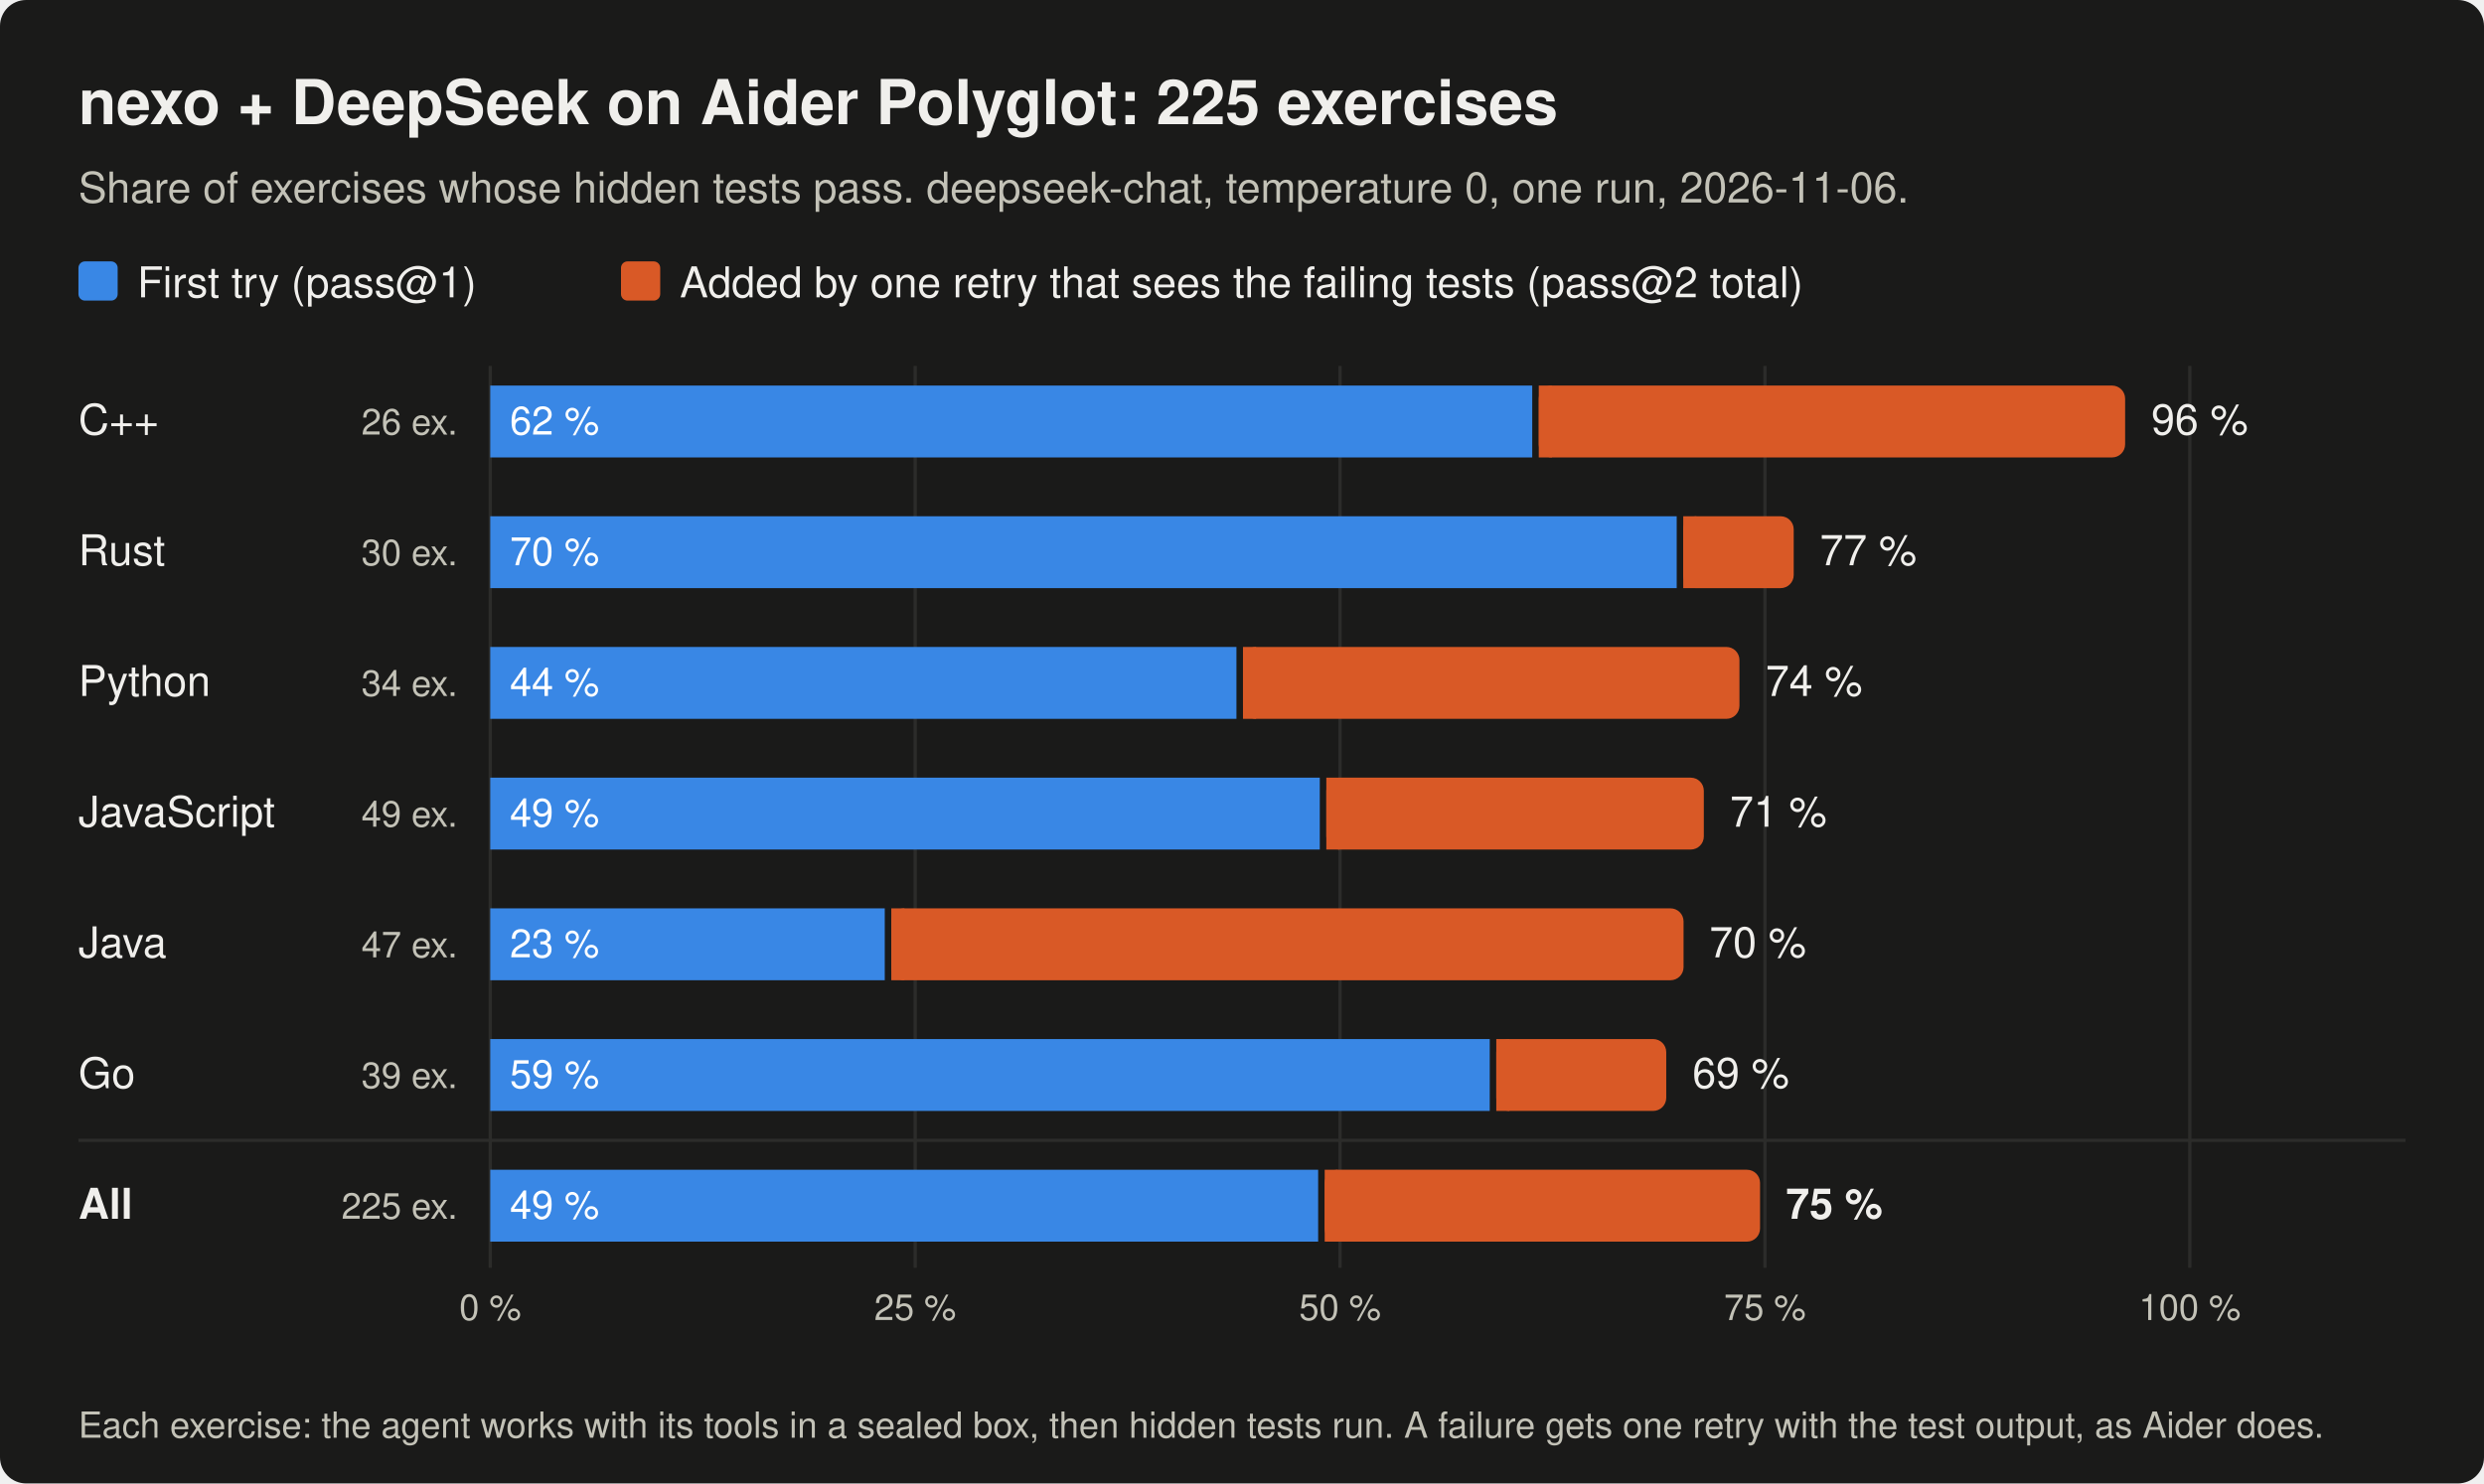
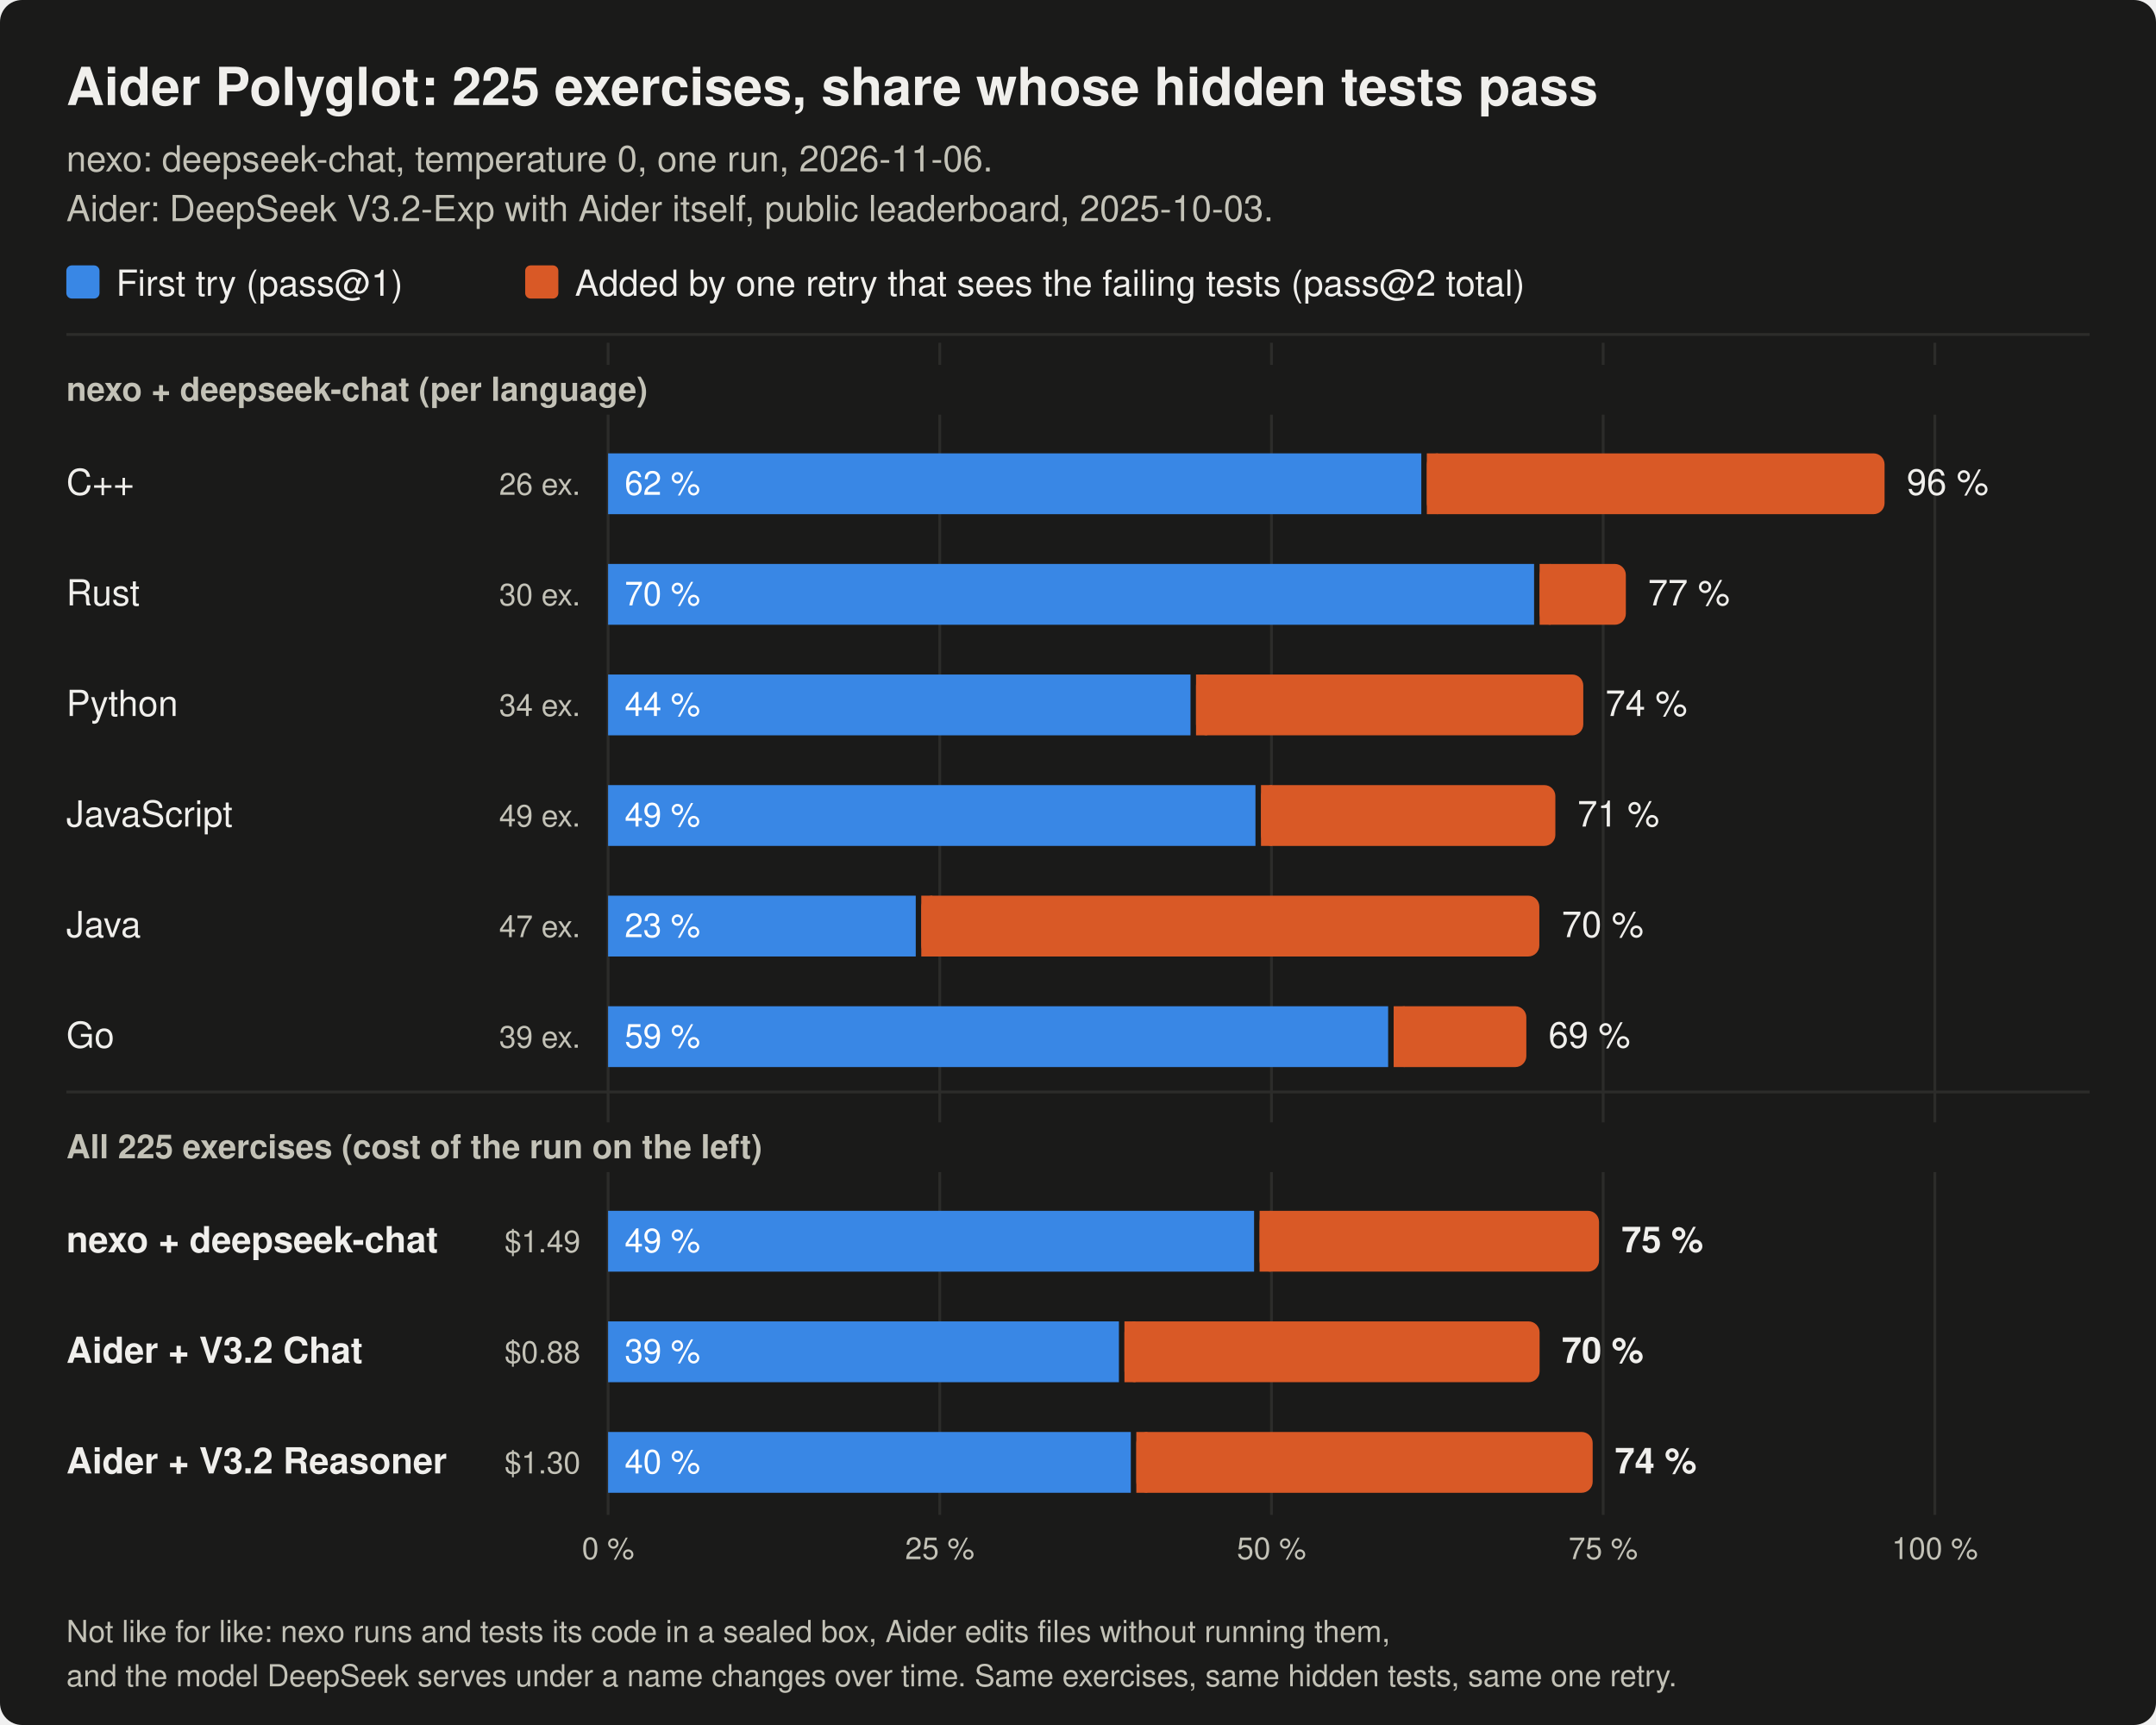
- <svg xmlns="http://www.w3.org/2000/svg" width="760" height="454" viewBox="0 0 760 454" font-family="-apple-system,Segoe UI,Helvetica,Arial,sans-serif" role="img" aria-label="nexo with DeepSeek on Aider Polyglot: exercises solved on the first try and after one retry, per language">
+ <svg xmlns="http://www.w3.org/2000/svg" width="780" height="624" viewBox="0 0 780 624" font-family="-apple-system,Segoe UI,Helvetica,Arial,sans-serif" role="img" aria-label="Aider Polyglot: nexo with deepseek-chat per language, and DeepSeek V3.2 in Aider from the public leaderboard">
  <rect width="100%" height="100%" rx="8" fill="#1a1a19" />
-   <text x="24" y="38" font-size="19" font-weight="600" fill="#f0efec">nexo + DeepSeek on Aider Polyglot: 225 exercises</text>
-   <text x="24" y="62" font-size="13" fill="#c3c2b7">Share of exercises whose hidden tests pass. deepseek-chat, temperature 0, one run, 2026-11-06.</text>
-   <rect x="24" y="80" width="12" height="12" rx="2" fill="#3987e5" />
-   <text x="42" y="91" font-size="13" fill="#f0efec">First try (pass@1)</text>
-   <rect x="190" y="80" width="12" height="12" rx="2" fill="#d95926" />
-   <text x="208" y="91" font-size="13" fill="#f0efec">Added by one retry that sees the failing tests (pass@2 total)</text>
-   <line x1="150.0" y1="112" x2="150.0" y2="388" stroke="#2c2c2a" stroke-width="1" />
-   <text x="150.0" y="404" font-size="11" fill="#c3c2b7" text-anchor="middle">0 %</text>
-   <line x1="280.0" y1="112" x2="280.0" y2="388" stroke="#2c2c2a" stroke-width="1" />
-   <text x="280.0" y="404" font-size="11" fill="#c3c2b7" text-anchor="middle">25 %</text>
-   <line x1="410.0" y1="112" x2="410.0" y2="388" stroke="#2c2c2a" stroke-width="1" />
-   <text x="410.0" y="404" font-size="11" fill="#c3c2b7" text-anchor="middle">50 %</text>
-   <line x1="540.0" y1="112" x2="540.0" y2="388" stroke="#2c2c2a" stroke-width="1" />
-   <text x="540.0" y="404" font-size="11" fill="#c3c2b7" text-anchor="middle">75 %</text>
-   <line x1="670.0" y1="112" x2="670.0" y2="388" stroke="#2c2c2a" stroke-width="1" />
-   <text x="670.0" y="404" font-size="11" fill="#c3c2b7" text-anchor="middle">100 %</text>
-   <text x="24" y="133" font-size="13" fill="#f0efec">C++</text>
-   <text x="140" y="133" font-size="11" fill="#c3c2b7" text-anchor="end">26 ex.</text>
+   <text x="24" y="38" font-size="19" font-weight="600" fill="#f0efec">Aider Polyglot: 225 exercises, share whose hidden tests pass</text>
+   <text x="24" y="62" font-size="13" fill="#c3c2b7">nexo: deepseek-chat, temperature 0, one run, 2026-11-06.</text>
+   <text x="24" y="80" font-size="13" fill="#c3c2b7">Aider: DeepSeek V3.2-Exp with Aider itself, public leaderboard, 2025-10-03.</text>
+   <rect x="24" y="96" width="12" height="12" rx="2" fill="#3987e5" />
+   <text x="42" y="107" font-size="13" fill="#f0efec">First try (pass@1)</text>
+   <rect x="190" y="96" width="12" height="12" rx="2" fill="#d95926" />
+   <text x="208" y="107" font-size="13" fill="#f0efec">Added by one retry that sees the failing tests (pass@2 total)</text>
+   <line x1="220.0" y1="124" x2="220.0" y2="548" stroke="#2c2c2a" stroke-width="1" />
+   <text x="220.0" y="564" font-size="11" fill="#c3c2b7" text-anchor="middle">0 %</text>
+   <line x1="340.0" y1="124" x2="340.0" y2="548" stroke="#2c2c2a" stroke-width="1" />
+   <text x="340.0" y="564" font-size="11" fill="#c3c2b7" text-anchor="middle">25 %</text>
+   <line x1="460.0" y1="124" x2="460.0" y2="548" stroke="#2c2c2a" stroke-width="1" />
+   <text x="460.0" y="564" font-size="11" fill="#c3c2b7" text-anchor="middle">50 %</text>
+   <line x1="580.0" y1="124" x2="580.0" y2="548" stroke="#2c2c2a" stroke-width="1" />
+   <text x="580.0" y="564" font-size="11" fill="#c3c2b7" text-anchor="middle">75 %</text>
+   <line x1="700.0" y1="124" x2="700.0" y2="548" stroke="#2c2c2a" stroke-width="1" />
+   <text x="700.0" y="564" font-size="11" fill="#c3c2b7" text-anchor="middle">100 %</text>
+   <line x1="24" y1="121" x2="756" y2="121" stroke="#2c2c2a" stroke-width="1" />
+   <rect x="24" y="132" width="732" height="18" fill="#1a1a19" />
+   <text x="24" y="145" font-size="12" font-weight="600" fill="#c3c2b7">nexo + deepseek-chat (per language)</text>
+   <text x="24" y="179" font-size="13" fill="#f0efec">C++</text>
+   <text x="210" y="179" font-size="11" fill="#c3c2b7" text-anchor="end">26 ex.</text>
  <g>
-     <rect x="150" y="118" width="318.8" height="22" fill="#3987e5" />
+     <rect x="220" y="164" width="294.2" height="22" fill="#3987e5" />
  </g>
-   <text x="156" y="133" font-size="12" fill="#ffffff">62 %</text>
+   <text x="226" y="179" font-size="12" fill="#ffffff">62 %</text>
  <g>
-     <rect x="470.8" y="118" width="179.4" height="22" rx="4" fill="#d95926" />
-     <rect x="470.8" y="118" width="4" height="22" fill="#d95926" />
+     <rect x="516.2" y="164" width="165.6" height="22" rx="4" fill="#d95926" />
+     <rect x="516.2" y="164" width="4" height="22" fill="#d95926" />
  </g>
-   <text x="658.2" y="133" font-size="13" fill="#f0efec">96 %</text>
-   <text x="24" y="173" font-size="13" fill="#f0efec">Rust</text>
-   <text x="140" y="173" font-size="11" fill="#c3c2b7" text-anchor="end">30 ex.</text>
+   <text x="689.8" y="179" font-size="13" fill="#f0efec">96 %</text>
+   <text x="24" y="219" font-size="13" fill="#f0efec">Rust</text>
+   <text x="210" y="219" font-size="11" fill="#c3c2b7" text-anchor="end">30 ex.</text>
  <g>
-     <rect x="150" y="158" width="363.0" height="22" fill="#3987e5" />
+     <rect x="220" y="204" width="335.0" height="22" fill="#3987e5" />
  </g>
-   <text x="156" y="173" font-size="12" fill="#ffffff">70 %</text>
+   <text x="226" y="219" font-size="12" fill="#ffffff">70 %</text>
  <g>
-     <rect x="515.0" y="158" width="33.8" height="22" rx="4" fill="#d95926" />
-     <rect x="515.0" y="158" width="4" height="22" fill="#d95926" />
+     <rect x="557.0" y="204" width="31.2" height="22" rx="4" fill="#d95926" />
+     <rect x="557.0" y="204" width="4" height="22" fill="#d95926" />
  </g>
-   <text x="556.8" y="173" font-size="13" fill="#f0efec">77 %</text>
-   <text x="24" y="213" font-size="13" fill="#f0efec">Python</text>
-   <text x="140" y="213" font-size="11" fill="#c3c2b7" text-anchor="end">34 ex.</text>
+   <text x="596.2" y="219" font-size="13" fill="#f0efec">77 %</text>
+   <text x="24" y="259" font-size="13" fill="#f0efec">Python</text>
+   <text x="210" y="259" font-size="11" fill="#c3c2b7" text-anchor="end">34 ex.</text>
  <g>
-     <rect x="150" y="198" width="228.3" height="22" fill="#3987e5" />
+     <rect x="220" y="244" width="210.7" height="22" fill="#3987e5" />
  </g>
-   <text x="156" y="213" font-size="12" fill="#ffffff">44 %</text>
+   <text x="226" y="259" font-size="12" fill="#ffffff">44 %</text>
  <g>
-     <rect x="380.3" y="198" width="151.9" height="22" rx="4" fill="#d95926" />
-     <rect x="380.3" y="198" width="4" height="22" fill="#d95926" />
+     <rect x="432.7" y="244" width="140.1" height="22" rx="4" fill="#d95926" />
+     <rect x="432.7" y="244" width="4" height="22" fill="#d95926" />
  </g>
-   <text x="540.2" y="213" font-size="13" fill="#f0efec">74 %</text>
-   <text x="24" y="253" font-size="13" fill="#f0efec">JavaScript</text>
-   <text x="140" y="253" font-size="11" fill="#c3c2b7" text-anchor="end">49 ex.</text>
+   <text x="580.8" y="259" font-size="13" fill="#f0efec">74 %</text>
+   <text x="24" y="299" font-size="13" fill="#f0efec">JavaScript</text>
+   <text x="210" y="299" font-size="11" fill="#c3c2b7" text-anchor="end">49 ex.</text>
  <g>
-     <rect x="150" y="238" width="253.8" height="22" fill="#3987e5" />
+     <rect x="220" y="284" width="234.2" height="22" fill="#3987e5" />
  </g>
-   <text x="156" y="253" font-size="12" fill="#ffffff">49 %</text>
+   <text x="226" y="299" font-size="12" fill="#ffffff">49 %</text>
  <g>
-     <rect x="405.8" y="238" width="115.5" height="22" rx="4" fill="#d95926" />
-     <rect x="405.8" y="238" width="4" height="22" fill="#d95926" />
+     <rect x="456.2" y="284" width="106.5" height="22" rx="4" fill="#d95926" />
+     <rect x="456.2" y="284" width="4" height="22" fill="#d95926" />
  </g>
-   <text x="529.3" y="253" font-size="13" fill="#f0efec">71 %</text>
-   <text x="24" y="293" font-size="13" fill="#f0efec">Java</text>
-   <text x="140" y="293" font-size="11" fill="#c3c2b7" text-anchor="end">47 ex.</text>
+   <text x="570.7" y="299" font-size="13" fill="#f0efec">71 %</text>
+   <text x="24" y="339" font-size="13" fill="#f0efec">Java</text>
+   <text x="210" y="339" font-size="11" fill="#c3c2b7" text-anchor="end">47 ex.</text>
  <g>
-     <rect x="150" y="278" width="120.7" height="22" fill="#3987e5" />
+     <rect x="220" y="324" width="111.3" height="22" fill="#3987e5" />
  </g>
-   <text x="156" y="293" font-size="12" fill="#ffffff">23 %</text>
+   <text x="226" y="339" font-size="12" fill="#ffffff">23 %</text>
  <g>
-     <rect x="272.7" y="278" width="242.4" height="22" rx="4" fill="#d95926" />
-     <rect x="272.7" y="278" width="4" height="22" fill="#d95926" />
+     <rect x="333.3" y="324" width="223.6" height="22" rx="4" fill="#d95926" />
+     <rect x="333.3" y="324" width="4" height="22" fill="#d95926" />
  </g>
-   <text x="523.0" y="293" font-size="13" fill="#f0efec">70 %</text>
-   <text x="24" y="333" font-size="13" fill="#f0efec">Go</text>
-   <text x="140" y="333" font-size="11" fill="#c3c2b7" text-anchor="end">39 ex.</text>
+   <text x="565.0" y="339" font-size="13" fill="#f0efec">70 %</text>
+   <text x="24" y="379" font-size="13" fill="#f0efec">Go</text>
+   <text x="210" y="379" font-size="11" fill="#c3c2b7" text-anchor="end">39 ex.</text>
  <g>
-     <rect x="150" y="318" width="305.8" height="22" fill="#3987e5" />
+     <rect x="220" y="364" width="282.2" height="22" fill="#3987e5" />
  </g>
-   <text x="156" y="333" font-size="12" fill="#ffffff">59 %</text>
+   <text x="226" y="379" font-size="12" fill="#ffffff">59 %</text>
  <g>
-     <rect x="457.8" y="318" width="52.0" height="22" rx="4" fill="#d95926" />
-     <rect x="457.8" y="318" width="4" height="22" fill="#d95926" />
+     <rect x="504.2" y="364" width="48.0" height="22" rx="4" fill="#d95926" />
+     <rect x="504.2" y="364" width="4" height="22" fill="#d95926" />
  </g>
-   <text x="517.8" y="333" font-size="13" fill="#f0efec">69 %</text>
-   <line x1="24" y1="349" x2="736" y2="349" stroke="#2c2c2a" stroke-width="1" />
-   <text x="24" y="373" font-size="13" fill="#f0efec" font-weight="600">All</text>
-   <text x="140" y="373" font-size="11" fill="#c3c2b7" text-anchor="end">225 ex.</text>
+   <text x="560.2" y="379" font-size="13" fill="#f0efec">69 %</text>
+   <line x1="24" y1="395" x2="756" y2="395" stroke="#2c2c2a" stroke-width="1" />
+   <rect x="24" y="406" width="732" height="18" fill="#1a1a19" />
+   <text x="24" y="419" font-size="12" font-weight="600" fill="#c3c2b7">All 225 exercises (cost of the run on the left)</text>
+   <text x="24" y="453" font-size="13" fill="#f0efec" font-weight="600">nexo + deepseek-chat</text>
+   <text x="210" y="453" font-size="11" fill="#c3c2b7" text-anchor="end">$1.49</text>
  <g>
-     <rect x="150" y="358" width="253.3" height="22" fill="#3987e5" />
+     <rect x="220" y="438" width="233.7" height="22" fill="#3987e5" />
  </g>
-   <text x="156" y="373" font-size="12" fill="#ffffff">49 %</text>
+   <text x="226" y="453" font-size="12" fill="#ffffff">49 %</text>
  <g>
-     <rect x="405.3" y="358" width="133.2" height="22" rx="4" fill="#d95926" />
-     <rect x="405.3" y="358" width="4" height="22" fill="#d95926" />
+     <rect x="455.7" y="438" width="122.8" height="22" rx="4" fill="#d95926" />
+     <rect x="455.7" y="438" width="4" height="22" fill="#d95926" />
  </g>
-   <text x="546.4" y="373" font-size="13" fill="#f0efec" font-weight="600">75 %</text>
-   <text x="24" y="440" font-size="11" fill="#c3c2b7">Each exercise: the agent works with its tools in a sealed box, then hidden tests run. A failure gets one retry with the test output, as Aider does.</text>
+   <text x="586.6" y="453" font-size="13" fill="#f0efec" font-weight="600">75 %</text>
+   <text x="24" y="493" font-size="13" fill="#f0efec" font-weight="600">Aider + V3.2 Chat</text>
+   <text x="210" y="493" font-size="11" fill="#c3c2b7" text-anchor="end">$0.88</text>
+   <g>
+     <rect x="220" y="478" width="184.8" height="22" fill="#3987e5" />
+   </g>
+   <text x="226" y="493" font-size="12" fill="#ffffff">39 %</text>
+   <g>
+     <rect x="406.8" y="478" width="150.2" height="22" rx="4" fill="#d95926" />
+     <rect x="406.8" y="478" width="4" height="22" fill="#d95926" />
+   </g>
+   <text x="565.0" y="493" font-size="13" fill="#f0efec" font-weight="600">70 %</text>
+   <text x="24" y="533" font-size="13" fill="#f0efec" font-weight="600">Aider + V3.2 Reasoner</text>
+   <text x="210" y="533" font-size="11" fill="#c3c2b7" text-anchor="end">$1.30</text>
+   <g>
+     <rect x="220" y="518" width="189.1" height="22" fill="#3987e5" />
+   </g>
+   <text x="226" y="533" font-size="12" fill="#ffffff">40 %</text>
+   <g>
+     <rect x="411.1" y="518" width="165.1" height="22" rx="4" fill="#d95926" />
+     <rect x="411.1" y="518" width="4" height="22" fill="#d95926" />
+   </g>
+   <text x="584.2" y="533" font-size="13" fill="#f0efec" font-weight="600">74 %</text>
+   <text x="24" y="594" font-size="11" fill="#c3c2b7">Not like for like: nexo runs and tests its code in a sealed box, Aider edits files without running them,</text>
+   <text x="24" y="610" font-size="11" fill="#c3c2b7">and the model DeepSeek serves under a name changes over time. Same exercises, same hidden tests, same one retry.</text>
</svg>
